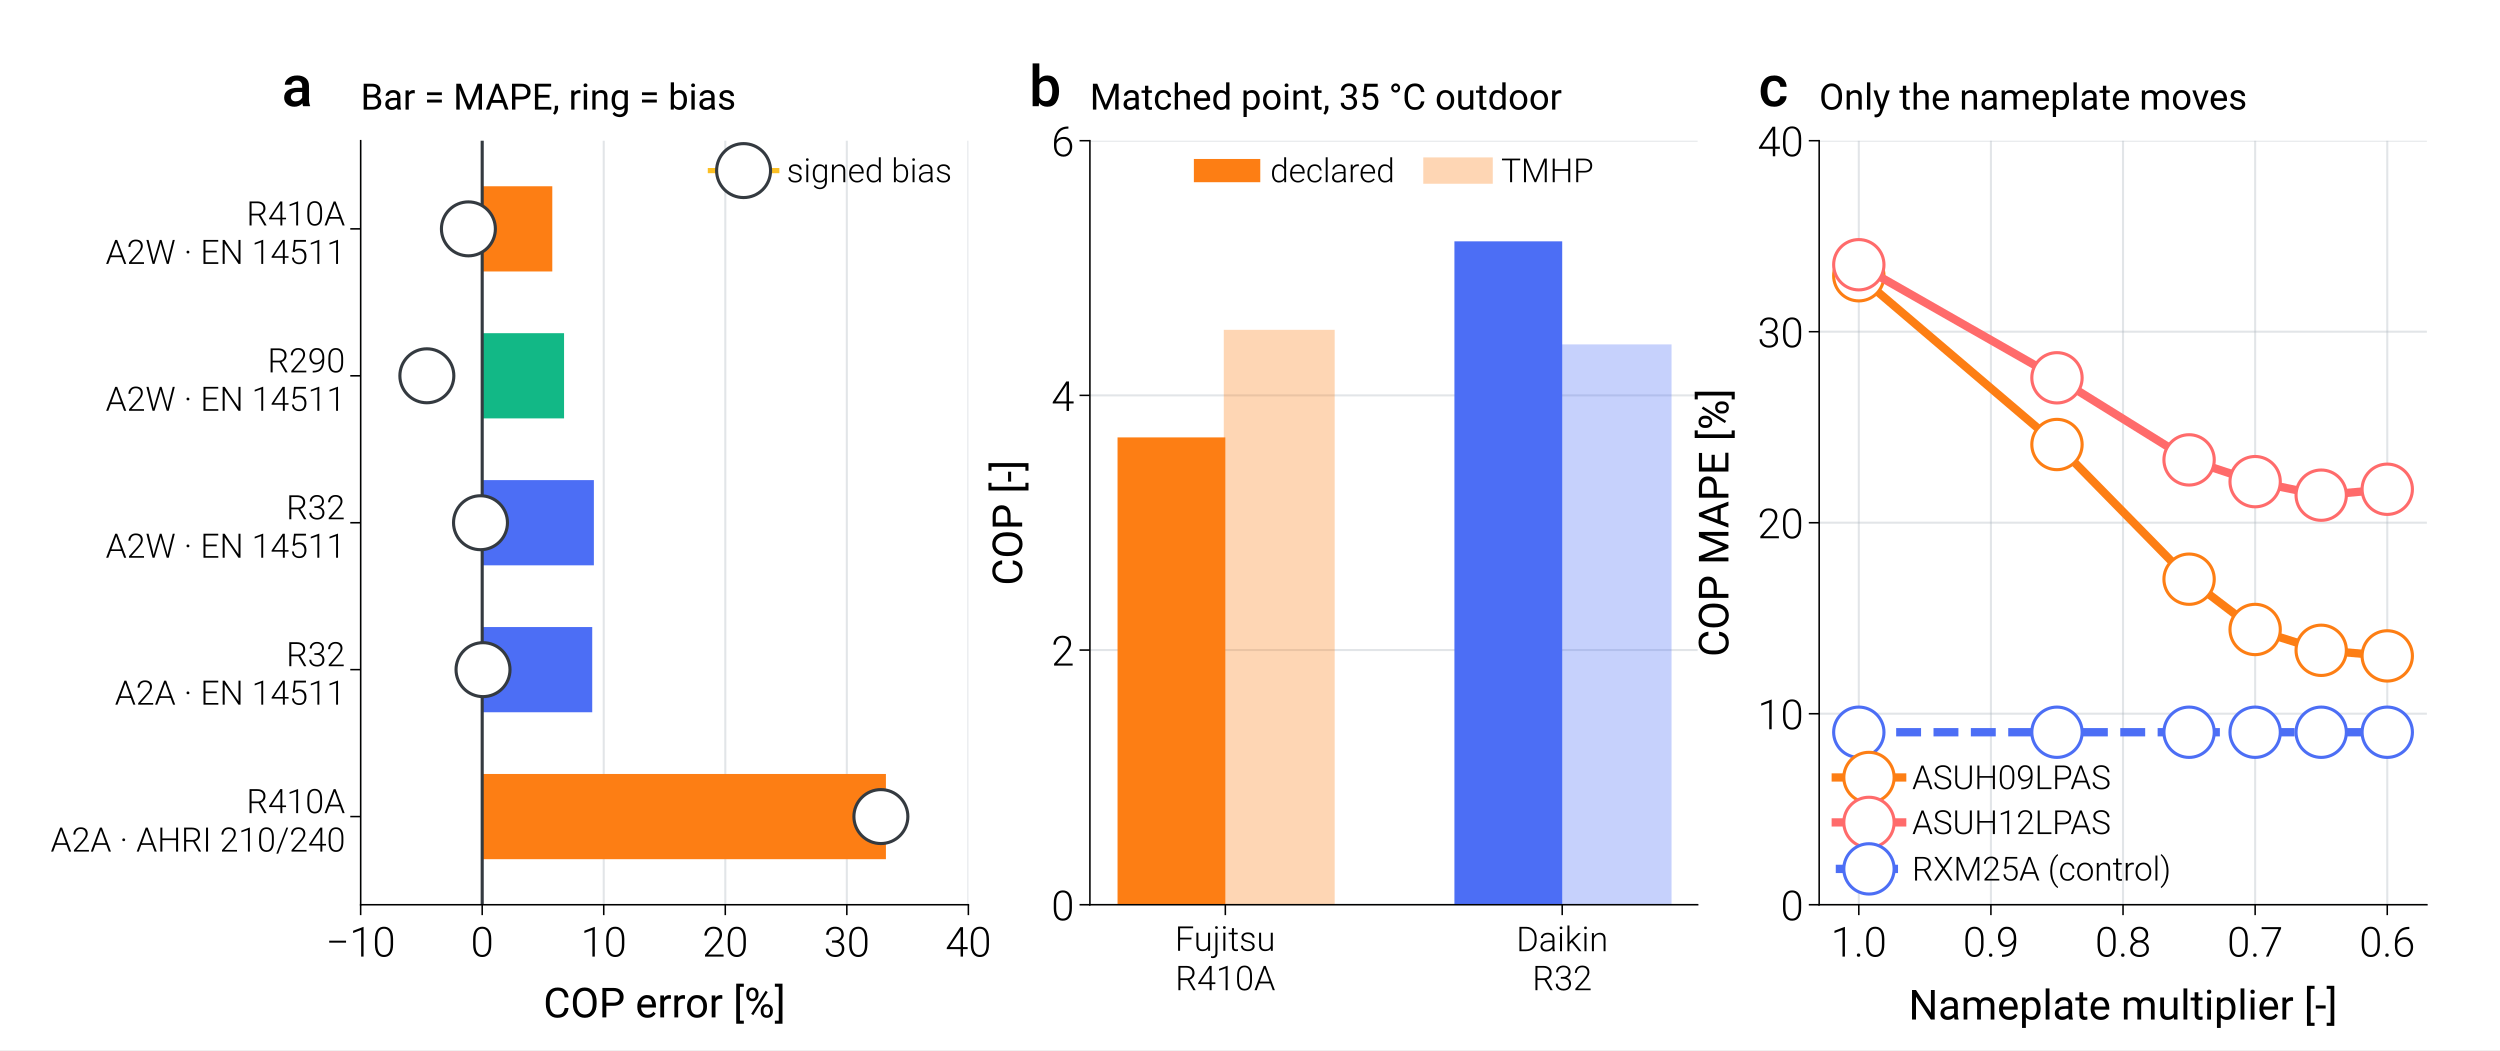
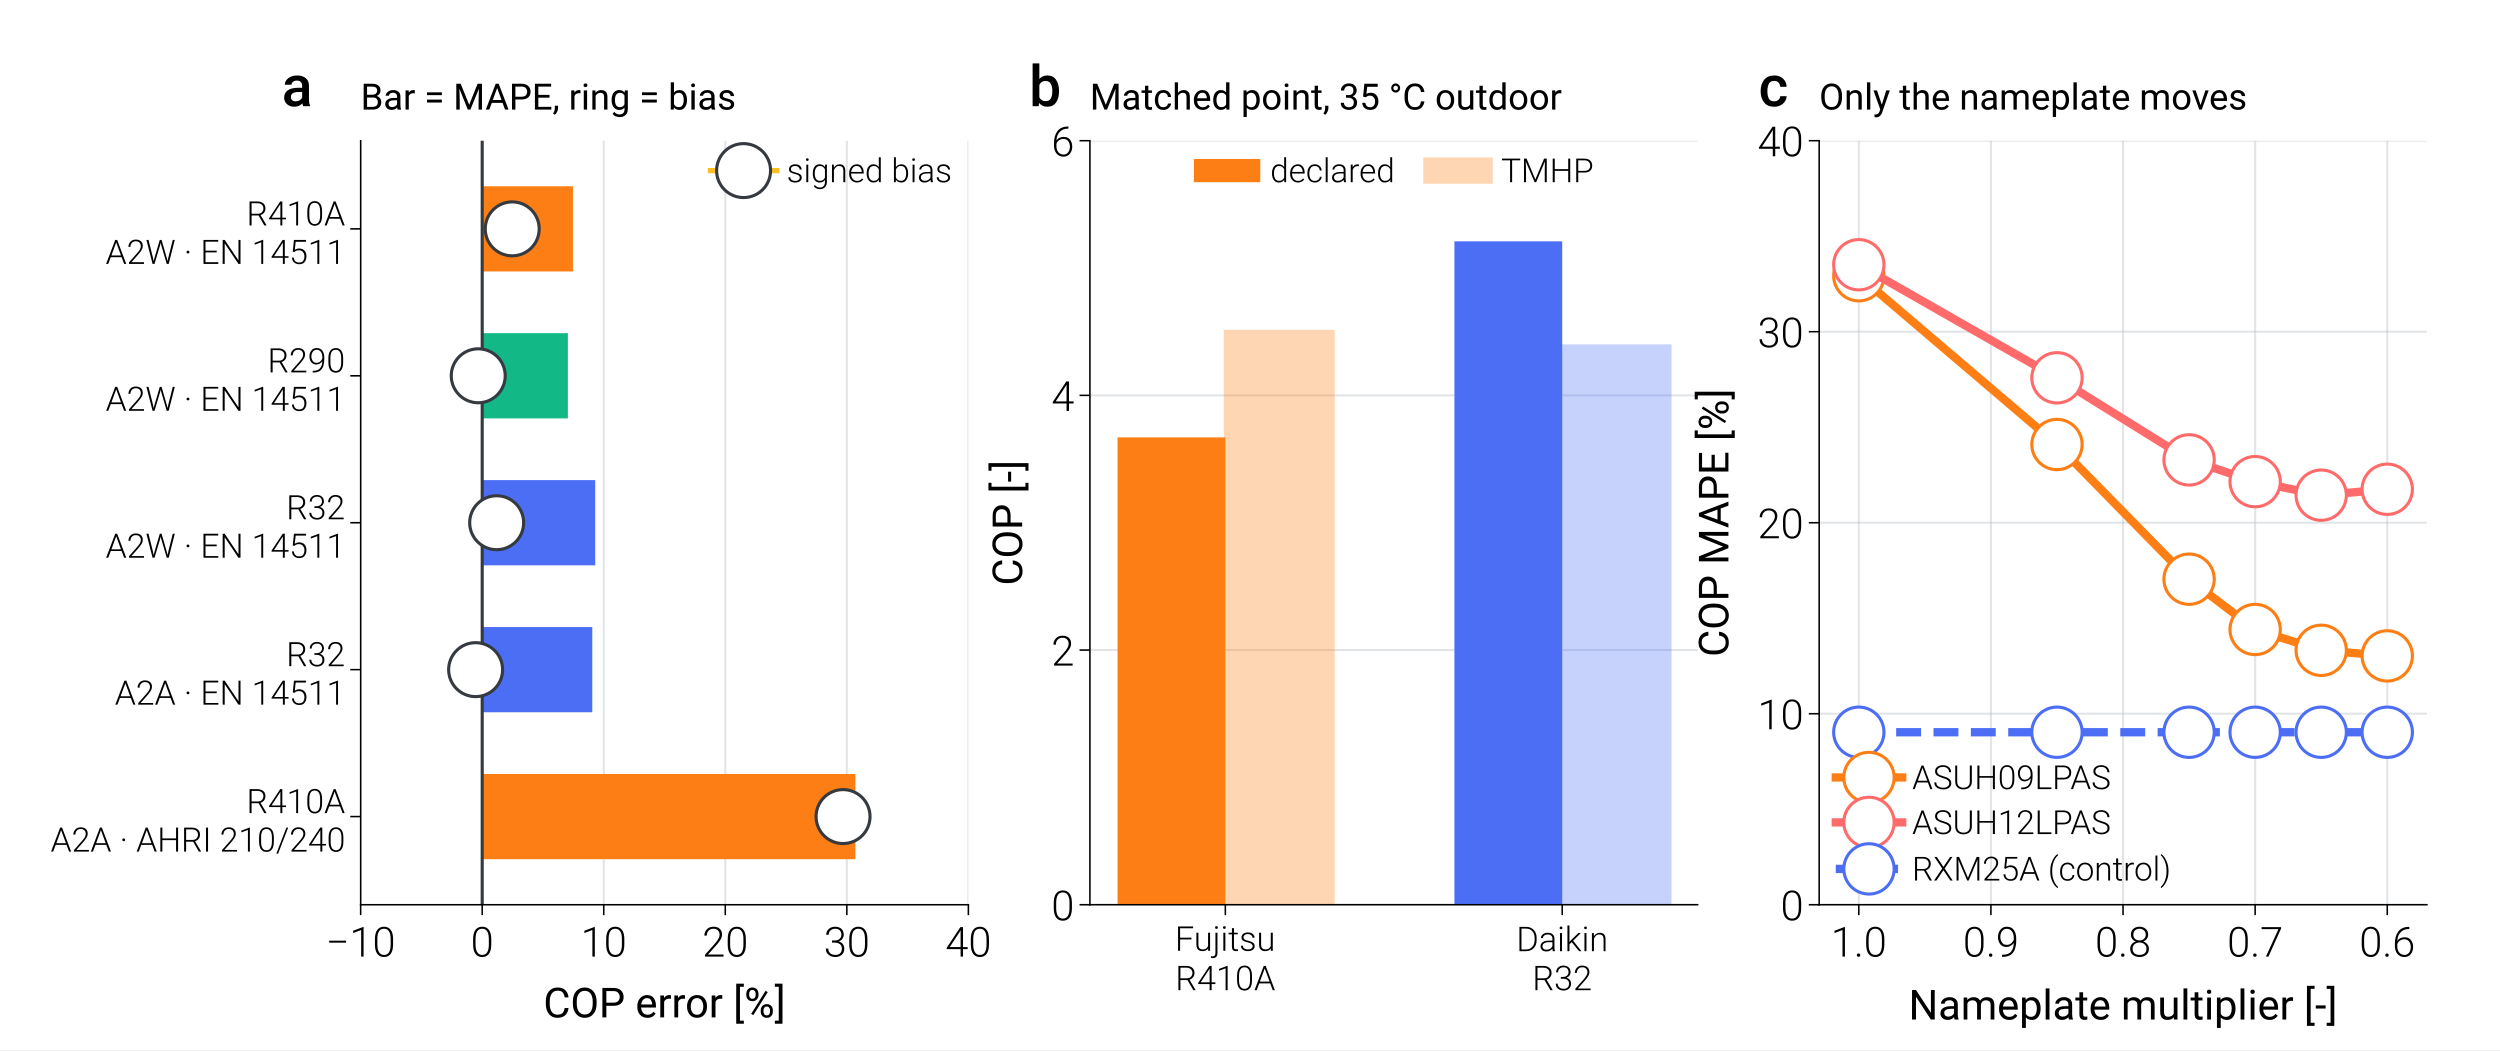
<svg xmlns="http://www.w3.org/2000/svg" xmlns:xlink="http://www.w3.org/1999/xlink" width="481.89pt" height="202.394pt" viewBox="0 0 481.89 202.394" version="1.1">
  <defs>
    <style type="text/css">*{stroke-linejoin: round; stroke-linecap: butt}</style>
  </defs>
  <g id="figure_1">
    <g id="patch_1">
      <path d="M 0 202.394  L 481.89 202.394  L 481.89 0  L 0 0  z " style="fill: #ffffff" />
    </g>
    <g id="axes_1">
      <g id="patch_2">
        <path d="M 69.518 174.393  L 186.659 174.393  L 186.659 27.122  L 69.518 27.122  z " style="fill: #ffffff" />
      </g>
      <g id="matplotlib.axis_1">
        <g id="xtick_1">
          <g id="line2d_1">
            <path d="M 69.518 174.393  L 69.518 27.122  " clip-path="url(#p4c4adcd462)" style="fill: none; stroke: #adb5bd; stroke-opacity: 0.35; stroke-width: 0.4; stroke-linecap: square" />
          </g>
          <g id="line2d_2">
            <defs>
              <path id="m1edd14b12d" d="M 0 0  L 0 2  " style="stroke: #000000; stroke-width: 0.3" />
            </defs>
            <g>
              <use xlink:href="#m1edd14b12d" x="69.518" y="174.393" style="stroke: #000000; stroke-width: 0.3" />
            </g>
          </g>
          <g id="text_1">
            <text style="font-weight: 300; font-size: 8px; font-family: 'Roboto', 'Lato', 'Inter', 'Open Sans', 'Arial', 'Helvetica', 'Paperlogy', 'Noto Sans CJK KR', 'Pretendard', 'Gothic A1', 'Freesentation', 'AppleGothic', 'Malgun Gothic', sans-serif; text-anchor: middle" x="69.518" y="184.393" transform="rotate(-0 69.5178 184.3933)">−10</text>
          </g>
        </g>
        <g id="xtick_2">
          <g id="line2d_3">
            <path d="M 92.946 174.393  L 92.946 27.122  " clip-path="url(#p4c4adcd462)" style="fill: none; stroke: #adb5bd; stroke-opacity: 0.35; stroke-width: 0.4; stroke-linecap: square" />
          </g>
          <g id="line2d_4">
            <g>
              <use xlink:href="#m1edd14b12d" x="92.946" y="174.393" style="stroke: #000000; stroke-width: 0.3" />
            </g>
          </g>
          <g id="text_2">
            <text style="font-weight: 300; font-size: 8px; font-family: 'Roboto', 'Lato', 'Inter', 'Open Sans', 'Arial', 'Helvetica', 'Paperlogy', 'Noto Sans CJK KR', 'Pretendard', 'Gothic A1', 'Freesentation', 'AppleGothic', 'Malgun Gothic', sans-serif; text-anchor: middle" x="92.946" y="184.393" transform="rotate(-0 92.94598 184.3933)">0</text>
          </g>
        </g>
        <g id="xtick_3">
          <g id="line2d_5">
            <path d="M 116.374 174.393  L 116.374 27.122  " clip-path="url(#p4c4adcd462)" style="fill: none; stroke: #adb5bd; stroke-opacity: 0.35; stroke-width: 0.4; stroke-linecap: square" />
          </g>
          <g id="line2d_6">
            <g>
              <use xlink:href="#m1edd14b12d" x="116.374" y="174.393" style="stroke: #000000; stroke-width: 0.3" />
            </g>
          </g>
          <g id="text_3">
            <text style="font-weight: 300; font-size: 8px; font-family: 'Roboto', 'Lato', 'Inter', 'Open Sans', 'Arial', 'Helvetica', 'Paperlogy', 'Noto Sans CJK KR', 'Pretendard', 'Gothic A1', 'Freesentation', 'AppleGothic', 'Malgun Gothic', sans-serif; text-anchor: middle" x="116.374" y="184.393" transform="rotate(-0 116.3742 184.3933)">10</text>
          </g>
        </g>
        <g id="xtick_4">
          <g id="line2d_7">
            <path d="M 139.802 174.393  L 139.802 27.122  " clip-path="url(#p4c4adcd462)" style="fill: none; stroke: #adb5bd; stroke-opacity: 0.35; stroke-width: 0.4; stroke-linecap: square" />
          </g>
          <g id="line2d_8">
            <g>
              <use xlink:href="#m1edd14b12d" x="139.802" y="174.393" style="stroke: #000000; stroke-width: 0.3" />
            </g>
          </g>
          <g id="text_4">
            <text style="font-weight: 300; font-size: 8px; font-family: 'Roboto', 'Lato', 'Inter', 'Open Sans', 'Arial', 'Helvetica', 'Paperlogy', 'Noto Sans CJK KR', 'Pretendard', 'Gothic A1', 'Freesentation', 'AppleGothic', 'Malgun Gothic', sans-serif; text-anchor: middle" x="139.802" y="184.393" transform="rotate(-0 139.8024 184.3933)">20</text>
          </g>
        </g>
        <g id="xtick_5">
          <g id="line2d_9">
            <path d="M 163.231 174.393  L 163.231 27.122  " clip-path="url(#p4c4adcd462)" style="fill: none; stroke: #adb5bd; stroke-opacity: 0.35; stroke-width: 0.4; stroke-linecap: square" />
          </g>
          <g id="line2d_10">
            <g>
              <use xlink:href="#m1edd14b12d" x="163.231" y="174.393" style="stroke: #000000; stroke-width: 0.3" />
            </g>
          </g>
          <g id="text_5">
            <text style="font-weight: 300; font-size: 8px; font-family: 'Roboto', 'Lato', 'Inter', 'Open Sans', 'Arial', 'Helvetica', 'Paperlogy', 'Noto Sans CJK KR', 'Pretendard', 'Gothic A1', 'Freesentation', 'AppleGothic', 'Malgun Gothic', sans-serif; text-anchor: middle" x="163.231" y="184.393" transform="rotate(-0 163.2305 184.3933)">30</text>
          </g>
        </g>
        <g id="xtick_6">
          <g id="line2d_11">
            <path d="M 186.659 174.393  L 186.659 27.122  " clip-path="url(#p4c4adcd462)" style="fill: none; stroke: #adb5bd; stroke-opacity: 0.35; stroke-width: 0.4; stroke-linecap: square" />
          </g>
          <g id="line2d_12">
            <g>
              <use xlink:href="#m1edd14b12d" x="186.659" y="174.393" style="stroke: #000000; stroke-width: 0.3" />
            </g>
          </g>
          <g id="text_6">
            <text style="font-weight: 300; font-size: 8px; font-family: 'Roboto', 'Lato', 'Inter', 'Open Sans', 'Arial', 'Helvetica', 'Paperlogy', 'Noto Sans CJK KR', 'Pretendard', 'Gothic A1', 'Freesentation', 'AppleGothic', 'Malgun Gothic', sans-serif; text-anchor: middle" x="186.659" y="184.393" transform="rotate(-0 186.6587 184.3933)">40</text>
          </g>
        </g>
        <g id="text_7">
          <text style="font-size: 8px; font-family: 'Roboto', 'Lato', 'Inter', 'Open Sans', 'Arial', 'Helvetica', 'Paperlogy', 'Noto Sans CJK KR', 'Pretendard', 'Gothic A1', 'Freesentation', 'AppleGothic', 'Malgun Gothic', sans-serif; text-anchor: middle" x="128.088" y="196.112" transform="rotate(-0 128.0883 196.1121)">COP error [%]</text>
        </g>
      </g>
      <g id="matplotlib.axis_2">
        <g id="ytick_1">
          <g id="line2d_13">
            <defs>
              <path id="mc62a584cbe" d="M 0 0  L -2 0  " style="stroke: #000000; stroke-width: 0.3" />
            </defs>
            <g>
              <use xlink:href="#mc62a584cbe" x="69.518" y="157.4" style="stroke: #000000; stroke-width: 0.3" />
            </g>
          </g>
          <g id="text_8">
            <text style="font-weight: 300; font-size: 6.5px; font-family: 'Roboto', 'Lato', 'Inter', 'Open Sans', 'Arial', 'Helvetica', 'Paperlogy', 'Noto Sans CJK KR', 'Pretendard', 'Gothic A1', 'Freesentation', 'AppleGothic', 'Malgun Gothic', sans-serif" transform="translate(47.52459 156.7403)">R410A</text>
            <text style="font-weight: 300; font-size: 6.5px; font-family: 'Roboto', 'Lato', 'Inter', 'Open Sans', 'Arial', 'Helvetica', 'Paperlogy', 'Noto Sans CJK KR', 'Pretendard', 'Gothic A1', 'Freesentation', 'AppleGothic', 'Malgun Gothic', sans-serif" transform="translate(9.749436 164.1544)">A2A · AHRI 210/240</text>
          </g>
        </g>
        <g id="ytick_2">
          <g id="line2d_14">
            <g>
              <use xlink:href="#mc62a584cbe" x="69.518" y="129.079" style="stroke: #000000; stroke-width: 0.3" />
            </g>
          </g>
          <g id="text_9">
            <text style="font-weight: 300; font-size: 6.5px; font-family: 'Roboto', 'Lato', 'Inter', 'Open Sans', 'Arial', 'Helvetica', 'Paperlogy', 'Noto Sans CJK KR', 'Pretendard', 'Gothic A1', 'Freesentation', 'AppleGothic', 'Malgun Gothic', sans-serif" transform="translate(55.18647 128.4189)">R32</text>
            <text style="font-weight: 300; font-size: 6.5px; font-family: 'Roboto', 'Lato', 'Inter', 'Open Sans', 'Arial', 'Helvetica', 'Paperlogy', 'Noto Sans CJK KR', 'Pretendard', 'Gothic A1', 'Freesentation', 'AppleGothic', 'Malgun Gothic', sans-serif" transform="translate(22.13397 135.833)">A2A · EN 14511</text>
          </g>
        </g>
        <g id="ytick_3">
          <g id="line2d_15">
            <g>
              <use xlink:href="#mc62a584cbe" x="69.518" y="100.758" style="stroke: #000000; stroke-width: 0.3" />
            </g>
          </g>
          <g id="text_10">
            <text style="font-weight: 300; font-size: 6.5px; font-family: 'Roboto', 'Lato', 'Inter', 'Open Sans', 'Arial', 'Helvetica', 'Paperlogy', 'Noto Sans CJK KR', 'Pretendard', 'Gothic A1', 'Freesentation', 'AppleGothic', 'Malgun Gothic', sans-serif" transform="translate(55.18647 100.0975)">R32</text>
            <text style="font-weight: 300; font-size: 6.5px; font-family: 'Roboto', 'Lato', 'Inter', 'Open Sans', 'Arial', 'Helvetica', 'Paperlogy', 'Noto Sans CJK KR', 'Pretendard', 'Gothic A1', 'Freesentation', 'AppleGothic', 'Malgun Gothic', sans-serif" transform="translate(20.36576 107.5116)">A2W · EN 14511</text>
          </g>
        </g>
        <g id="ytick_4">
          <g id="line2d_16">
            <g>
              <use xlink:href="#mc62a584cbe" x="69.518" y="72.436" style="stroke: #000000; stroke-width: 0.3" />
            </g>
          </g>
          <g id="text_11">
            <text style="font-weight: 300; font-size: 6.5px; font-family: 'Roboto', 'Lato', 'Inter', 'Open Sans', 'Arial', 'Helvetica', 'Paperlogy', 'Noto Sans CJK KR', 'Pretendard', 'Gothic A1', 'Freesentation', 'AppleGothic', 'Malgun Gothic', sans-serif" transform="translate(51.58405 71.7761)">R290</text>
            <text style="font-weight: 300; font-size: 6.5px; font-family: 'Roboto', 'Lato', 'Inter', 'Open Sans', 'Arial', 'Helvetica', 'Paperlogy', 'Noto Sans CJK KR', 'Pretendard', 'Gothic A1', 'Freesentation', 'AppleGothic', 'Malgun Gothic', sans-serif" transform="translate(20.36576 79.19016)">A2W · EN 14511</text>
          </g>
        </g>
        <g id="ytick_5">
          <g id="line2d_17">
            <g>
              <use xlink:href="#mc62a584cbe" x="69.518" y="44.115" style="stroke: #000000; stroke-width: 0.3" />
            </g>
          </g>
          <g id="text_12">
            <text style="font-weight: 300; font-size: 6.5px; font-family: 'Roboto', 'Lato', 'Inter', 'Open Sans', 'Arial', 'Helvetica', 'Paperlogy', 'Noto Sans CJK KR', 'Pretendard', 'Gothic A1', 'Freesentation', 'AppleGothic', 'Malgun Gothic', sans-serif" transform="translate(47.52459 43.45469)">R410A</text>
            <text style="font-weight: 300; font-size: 6.5px; font-family: 'Roboto', 'Lato', 'Inter', 'Open Sans', 'Arial', 'Helvetica', 'Paperlogy', 'Noto Sans CJK KR', 'Pretendard', 'Gothic A1', 'Freesentation', 'AppleGothic', 'Malgun Gothic', sans-serif" transform="translate(20.36576 50.86875)">A2W · EN 14511</text>
          </g>
        </g>
      </g>
      <g id="patch_3">
-         <path d="M 92.946 52.328  L 106.458 52.328  L 106.458 35.902  L 92.946 35.902  z " clip-path="url(#p4c4adcd462)" style="fill: #fd7e14" />
+         <path d="M 92.946 52.328  L 110.442 52.328  L 110.442 35.902  L 92.946 35.902  z " clip-path="url(#p4c4adcd462)" style="fill: #fd7e14" />
      </g>
      <g id="patch_4">
-         <path d="M 92.946 80.649  L 108.725 80.649  L 108.725 64.223  L 92.946 64.223  z " clip-path="url(#p4c4adcd462)" style="fill: #12b886" />
+         <path d="M 92.946 80.649  L 109.461 80.649  L 109.461 64.223  L 92.946 64.223  z " clip-path="url(#p4c4adcd462)" style="fill: #12b886" />
      </g>
      <g id="patch_5">
-         <path d="M 92.946 108.971  L 114.472 108.971  L 114.472 92.544  L 92.946 92.544  z " clip-path="url(#p4c4adcd462)" style="fill: #4c6ef5" />
+         <path d="M 92.946 108.971  L 114.733 108.971  L 114.733 92.544  L 92.946 92.544  z " clip-path="url(#p4c4adcd462)" style="fill: #4c6ef5" />
      </g>
      <g id="patch_6">
-         <path d="M 92.946 137.292  L 114.156 137.292  L 114.156 120.866  L 92.946 120.866  z " clip-path="url(#p4c4adcd462)" style="fill: #4c6ef5" />
+         <path d="M 92.946 137.292  L 114.17 137.292  L 114.17 120.866  L 92.946 120.866  z " clip-path="url(#p4c4adcd462)" style="fill: #4c6ef5" />
      </g>
      <g id="patch_7">
-         <path d="M 92.946 165.614  L 170.767 165.614  L 170.767 149.187  L 92.946 149.187  z " clip-path="url(#p4c4adcd462)" style="fill: #fd7e14" />
+         <path d="M 92.946 165.614  L 164.883 165.614  L 164.883 149.187  L 92.946 149.187  z " clip-path="url(#p4c4adcd462)" style="fill: #fd7e14" />
      </g>
      <g id="line2d_18">
        <path d="M 92.946 174.393  L 92.946 27.122  " clip-path="url(#p4c4adcd462)" style="fill: none; stroke: #343a40; stroke-width: 0.6; stroke-linecap: square" />
      </g>
      <g id="patch_8">
        <path d="M 69.518 174.393  L 69.518 27.122  " style="fill: none; stroke: #000000; stroke-width: 0.3; stroke-linejoin: miter; stroke-linecap: square" />
      </g>
      <g id="patch_9">
        <path d="M 69.518 174.393  L 186.659 174.393  " style="fill: none; stroke: #000000; stroke-width: 0.3; stroke-linejoin: miter; stroke-linecap: square" />
      </g>
      <g id="text_13">
        <text style="font-weight: 500; font-size: 11px; font-family: 'Roboto', 'Lato', 'Inter', 'Open Sans', 'Arial', 'Helvetica', 'Paperlogy', 'Noto Sans CJK KR', 'Pretendard', 'Gothic A1', 'Freesentation', 'AppleGothic', 'Malgun Gothic', sans-serif; text-anchor: start" x="54.289" y="20.469" transform="rotate(-0 54.28947 20.46948)">a</text>
      </g>
      <g id="text_14">
        <text style="font-size: 7px; font-family: 'Roboto', 'Lato', 'Inter', 'Open Sans', 'Arial', 'Helvetica', 'Paperlogy', 'Noto Sans CJK KR', 'Pretendard', 'Gothic A1', 'Freesentation', 'AppleGothic', 'Malgun Gothic', sans-serif; text-anchor: start" x="69.518" y="21.122" transform="rotate(-0 69.5178 21.122)">Bar = MAPE, ring = bias</text>
      </g>
      <g id="line2d_19">
-         <path d="M 90.288 44.115  " clip-path="url(#p4c4adcd462)" style="fill: none; stroke: #fbbf24; stroke-linecap: square" />
+         <path d="M 98.733 44.115  " clip-path="url(#p4c4adcd462)" style="fill: none; stroke: #fbbf24; stroke-linecap: square" />
        <defs>
          <path id="m2e7c116a3d" d="M 0 5.2  C 1.379 5.2 2.702 4.652 3.677 3.677  C 4.652 2.702 5.2 1.379 5.2 0  C 5.2 -1.379 4.652 -2.702 3.677 -3.677  C 2.702 -4.652 1.379 -5.2 0 -5.2  C -1.379 -5.2 -2.702 -4.652 -3.677 -3.677  C -4.652 -2.702 -5.2 -1.379 -5.2 0  C -5.2 1.379 -4.652 2.702 -3.677 3.677  C -2.702 4.652 -1.379 5.2 0 5.2  z " style="stroke: #343a40; stroke-width: 0.6" />
        </defs>
        <g clip-path="url(#p4c4adcd462)">
-           <use xlink:href="#m2e7c116a3d" x="90.288" y="44.115" style="fill: #ffffff; stroke: #343a40; stroke-width: 0.6" />
+           <use xlink:href="#m2e7c116a3d" x="98.733" y="44.115" style="fill: #ffffff; stroke: #343a40; stroke-width: 0.6" />
        </g>
      </g>
      <g id="line2d_20">
-         <path d="M 82.279 72.436  " clip-path="url(#p4c4adcd462)" style="fill: none; stroke: #4ade80; stroke-linecap: square" />
+         <path d="M 92.183 72.436  " clip-path="url(#p4c4adcd462)" style="fill: none; stroke: #4ade80; stroke-linecap: square" />
        <g clip-path="url(#p4c4adcd462)">
-           <use xlink:href="#m2e7c116a3d" x="82.279" y="72.436" style="fill: #ffffff; stroke: #343a40; stroke-width: 0.6" />
+           <use xlink:href="#m2e7c116a3d" x="92.183" y="72.436" style="fill: #ffffff; stroke: #343a40; stroke-width: 0.6" />
        </g>
      </g>
      <g id="line2d_21">
-         <path d="M 92.619 100.758  " clip-path="url(#p4c4adcd462)" style="fill: none; stroke: #38bdf8; stroke-linecap: square" />
+         <path d="M 95.736 100.758  " clip-path="url(#p4c4adcd462)" style="fill: none; stroke: #38bdf8; stroke-linecap: square" />
        <g clip-path="url(#p4c4adcd462)">
-           <use xlink:href="#m2e7c116a3d" x="92.619" y="100.758" style="fill: #ffffff; stroke: #343a40; stroke-width: 0.6" />
+           <use xlink:href="#m2e7c116a3d" x="95.736" y="100.758" style="fill: #ffffff; stroke: #343a40; stroke-width: 0.6" />
        </g>
      </g>
      <g id="line2d_22">
-         <path d="M 93.105 129.079  " clip-path="url(#p4c4adcd462)" style="fill: none; stroke: #ef4444; stroke-linecap: square" />
+         <path d="M 91.679 129.079  " clip-path="url(#p4c4adcd462)" style="fill: none; stroke: #ef4444; stroke-linecap: square" />
        <g clip-path="url(#p4c4adcd462)">
-           <use xlink:href="#m2e7c116a3d" x="93.105" y="129.079" style="fill: #ffffff; stroke: #343a40; stroke-width: 0.6" />
+           <use xlink:href="#m2e7c116a3d" x="91.679" y="129.079" style="fill: #ffffff; stroke: #343a40; stroke-width: 0.6" />
        </g>
      </g>
      <g id="line2d_23">
-         <path d="M 169.795 157.4  " clip-path="url(#p4c4adcd462)" style="fill: none; stroke: #3b82f6; stroke-linecap: square" />
+         <path d="M 162.503 157.4  " clip-path="url(#p4c4adcd462)" style="fill: none; stroke: #3b82f6; stroke-linecap: square" />
        <g clip-path="url(#p4c4adcd462)">
-           <use xlink:href="#m2e7c116a3d" x="169.795" y="157.4" style="fill: #ffffff; stroke: #343a40; stroke-width: 0.6" />
+           <use xlink:href="#m2e7c116a3d" x="162.503" y="157.4" style="fill: #ffffff; stroke: #343a40; stroke-width: 0.6" />
        </g>
      </g>
      <g id="legend_1">
        <g id="line2d_24">
          <path d="M 136.93 32.882  L 143.33 32.882  L 149.73 32.882  " style="fill: none; stroke: #fbbf24; stroke-linecap: square" />
          <g>
            <use xlink:href="#m2e7c116a3d" x="143.33" y="32.882" style="fill: #ffffff; stroke: #343a40; stroke-width: 0.6" />
          </g>
        </g>
        <g id="text_15">
          <text style="font-weight: 300; font-size: 6.4px; font-family: 'Roboto', 'Lato', 'Inter', 'Open Sans', 'Arial', 'Helvetica', 'Paperlogy', 'Noto Sans CJK KR', 'Pretendard', 'Gothic A1', 'Freesentation', 'AppleGothic', 'Malgun Gothic', sans-serif; text-anchor: start" x="151.65" y="35.122" transform="rotate(-0 151.6497 35.122)">signed bias</text>
        </g>
      </g>
    </g>
    <g id="axes_2">
      <g id="patch_10">
        <path d="M 210.087 174.393  L 327.228 174.393  L 327.228 27.122  L 210.087 27.122  z " style="fill: #ffffff" />
      </g>
      <g id="matplotlib.axis_3">
        <g id="xtick_7">
          <g id="line2d_25">
            <g>
              <use xlink:href="#m1edd14b12d" x="236.19" y="174.393" style="stroke: #000000; stroke-width: 0.3" />
            </g>
          </g>
          <g id="text_16">
            <text style="font-weight: 300; font-size: 6.6px; font-family: 'Roboto', 'Lato', 'Inter', 'Open Sans', 'Arial', 'Helvetica', 'Paperlogy', 'Noto Sans CJK KR', 'Pretendard', 'Gothic A1', 'Freesentation', 'AppleGothic', 'Malgun Gothic', sans-serif" transform="translate(226.4853 183.2753)">Fujitsu</text>
            <text style="font-weight: 300; font-size: 6.6px; font-family: 'Roboto', 'Lato', 'Inter', 'Open Sans', 'Arial', 'Helvetica', 'Paperlogy', 'Noto Sans CJK KR', 'Pretendard', 'Gothic A1', 'Freesentation', 'AppleGothic', 'Malgun Gothic', sans-serif" transform="translate(226.5477 190.8715)">R410A</text>
          </g>
        </g>
        <g id="xtick_8">
          <g id="line2d_26">
            <g>
              <use xlink:href="#m1edd14b12d" x="301.124" y="174.393" style="stroke: #000000; stroke-width: 0.3" />
            </g>
          </g>
          <g id="text_17">
            <text style="font-weight: 300; font-size: 6.6px; font-family: 'Roboto', 'Lato', 'Inter', 'Open Sans', 'Arial', 'Helvetica', 'Paperlogy', 'Noto Sans CJK KR', 'Pretendard', 'Gothic A1', 'Freesentation', 'AppleGothic', 'Malgun Gothic', sans-serif" transform="translate(292.2881 183.3433)">Daikin</text>
            <text style="font-weight: 300; font-size: 6.6px; font-family: 'Roboto', 'Lato', 'Inter', 'Open Sans', 'Arial', 'Helvetica', 'Paperlogy', 'Noto Sans CJK KR', 'Pretendard', 'Gothic A1', 'Freesentation', 'AppleGothic', 'Malgun Gothic', sans-serif" transform="translate(295.3716 190.8715)">R32</text>
          </g>
        </g>
      </g>
      <g id="matplotlib.axis_4">
        <g id="ytick_6">
          <g id="line2d_27">
            <path d="M 210.087 174.393  L 327.228 174.393  " clip-path="url(#p006525f9a1)" style="fill: none; stroke: #adb5bd; stroke-opacity: 0.35; stroke-width: 0.4; stroke-linecap: square" />
          </g>
          <g id="line2d_28">
            <g>
              <use xlink:href="#mc62a584cbe" x="210.087" y="174.393" style="stroke: #000000; stroke-width: 0.3" />
            </g>
          </g>
          <g id="text_18">
            <text style="font-weight: 300; font-size: 8px; font-family: 'Roboto', 'Lato', 'Inter', 'Open Sans', 'Arial', 'Helvetica', 'Paperlogy', 'Noto Sans CJK KR', 'Pretendard', 'Gothic A1', 'Freesentation', 'AppleGothic', 'Malgun Gothic', sans-serif; text-anchor: end" x="207.087" y="177.393" transform="rotate(-0 207.0869 177.3933)">0</text>
          </g>
        </g>
        <g id="ytick_7">
          <g id="line2d_29">
            <path d="M 210.087 125.303  L 327.228 125.303  " clip-path="url(#p006525f9a1)" style="fill: none; stroke: #adb5bd; stroke-opacity: 0.35; stroke-width: 0.4; stroke-linecap: square" />
          </g>
          <g id="line2d_30">
            <g>
              <use xlink:href="#mc62a584cbe" x="210.087" y="125.303" style="stroke: #000000; stroke-width: 0.3" />
            </g>
          </g>
          <g id="text_19">
            <text style="font-weight: 300; font-size: 8px; font-family: 'Roboto', 'Lato', 'Inter', 'Open Sans', 'Arial', 'Helvetica', 'Paperlogy', 'Noto Sans CJK KR', 'Pretendard', 'Gothic A1', 'Freesentation', 'AppleGothic', 'Malgun Gothic', sans-serif; text-anchor: end" x="207.087" y="128.303" transform="rotate(-0 207.0869 128.3029)">2</text>
          </g>
        </g>
        <g id="ytick_8">
          <g id="line2d_31">
            <path d="M 210.087 76.212  L 327.228 76.212  " clip-path="url(#p006525f9a1)" style="fill: none; stroke: #adb5bd; stroke-opacity: 0.35; stroke-width: 0.4; stroke-linecap: square" />
          </g>
          <g id="line2d_32">
            <g>
              <use xlink:href="#mc62a584cbe" x="210.087" y="76.212" style="stroke: #000000; stroke-width: 0.3" />
            </g>
          </g>
          <g id="text_20">
            <text style="font-weight: 300; font-size: 8px; font-family: 'Roboto', 'Lato', 'Inter', 'Open Sans', 'Arial', 'Helvetica', 'Paperlogy', 'Noto Sans CJK KR', 'Pretendard', 'Gothic A1', 'Freesentation', 'AppleGothic', 'Malgun Gothic', sans-serif; text-anchor: end" x="207.087" y="79.212" transform="rotate(-0 207.0869 79.21244)">4</text>
          </g>
        </g>
        <g id="ytick_9">
          <g id="line2d_33">
            <path d="M 210.087 27.122  L 327.228 27.122  " clip-path="url(#p006525f9a1)" style="fill: none; stroke: #adb5bd; stroke-opacity: 0.35; stroke-width: 0.4; stroke-linecap: square" />
          </g>
          <g id="line2d_34">
            <g>
              <use xlink:href="#mc62a584cbe" x="210.087" y="27.122" style="stroke: #000000; stroke-width: 0.3" />
            </g>
          </g>
          <g id="text_21">
            <text style="font-weight: 300; font-size: 8px; font-family: 'Roboto', 'Lato', 'Inter', 'Open Sans', 'Arial', 'Helvetica', 'Paperlogy', 'Noto Sans CJK KR', 'Pretendard', 'Gothic A1', 'Freesentation', 'AppleGothic', 'Malgun Gothic', sans-serif; text-anchor: end" x="207.087" y="30.122" transform="rotate(-0 207.0869 30.122)">6</text>
          </g>
        </g>
        <g id="text_22">
          <text style="font-size: 8px; font-family: 'Roboto', 'Lato', 'Inter', 'Open Sans', 'Arial', 'Helvetica', 'Paperlogy', 'Noto Sans CJK KR', 'Pretendard', 'Gothic A1', 'Freesentation', 'AppleGothic', 'Malgun Gothic', sans-serif; text-anchor: middle" x="197.028" y="100.758" transform="rotate(-90 197.0282 100.7577)">COP [-]</text>
        </g>
      </g>
      <g id="patch_11">
        <path d="M 215.412 174.393  L 236.19 174.393  L 236.19 84.312  L 215.412 84.312  z " clip-path="url(#p006525f9a1)" style="fill: #fd7e14" />
      </g>
      <g id="patch_12">
        <path d="M 236.19 174.393  L 256.969 174.393  L 256.969 63.876  L 236.19 63.876  z " clip-path="url(#p006525f9a1)" style="fill: #fd7e14; opacity: 0.32; stroke: #fd7e14; stroke-width: 0.6; stroke-linejoin: miter" />
      </g>
      <g id="patch_13">
        <path d="M 280.346 174.393  L 301.124 174.393  L 301.124 46.513  L 280.346 46.513  z " clip-path="url(#p006525f9a1)" style="fill: #4c6ef5" />
      </g>
      <g id="patch_14">
        <path d="M 301.124 174.393  L 321.903 174.393  L 321.903 66.684  L 301.124 66.684  z " clip-path="url(#p006525f9a1)" style="fill: #4c6ef5; opacity: 0.32; stroke: #4c6ef5; stroke-width: 0.6; stroke-linejoin: miter" />
      </g>
      <g id="patch_15">
        <path d="M 210.087 174.393  L 210.087 27.122  " style="fill: none; stroke: #000000; stroke-width: 0.3; stroke-linejoin: miter; stroke-linecap: square" />
      </g>
      <g id="patch_16">
        <path d="M 210.087 174.393  L 327.228 174.393  " style="fill: none; stroke: #000000; stroke-width: 0.3; stroke-linejoin: miter; stroke-linecap: square" />
      </g>
      <g id="text_23">
        <text style="font-weight: 500; font-size: 11px; font-family: 'Roboto', 'Lato', 'Inter', 'Open Sans', 'Arial', 'Helvetica', 'Paperlogy', 'Noto Sans CJK KR', 'Pretendard', 'Gothic A1', 'Freesentation', 'AppleGothic', 'Malgun Gothic', sans-serif; text-anchor: start" x="198.373" y="20.469" transform="rotate(-0 198.3728 20.46948)">b</text>
      </g>
      <g id="text_24">
        <text style="font-size: 7px; font-family: 'Roboto', 'Lato', 'Inter', 'Open Sans', 'Arial', 'Helvetica', 'Paperlogy', 'Noto Sans CJK KR', 'Pretendard', 'Gothic A1', 'Freesentation', 'AppleGothic', 'Malgun Gothic', sans-serif; text-anchor: start" x="210.087" y="21.122" transform="rotate(-0 210.0869 21.122)">Matched point, 35 °C outdoor</text>
      </g>
      <g id="legend_2">
        <g id="patch_17">
          <path d="M 230.125 35.122  L 242.925 35.122  L 242.925 30.642  L 230.125 30.642  z " style="fill: #fd7e14" />
        </g>
        <g id="text_25">
          <text style="font-weight: 300; font-size: 6.4px; font-family: 'Roboto', 'Lato', 'Inter', 'Open Sans', 'Arial', 'Helvetica', 'Paperlogy', 'Noto Sans CJK KR', 'Pretendard', 'Gothic A1', 'Freesentation', 'AppleGothic', 'Malgun Gothic', sans-serif; text-anchor: start" x="244.845" y="35.122" transform="rotate(-0 244.8449 35.122)">declared</text>
        </g>
        <g id="patch_18">
          <path d="M 274.641 35.122  L 287.441 35.122  L 287.441 30.642  L 274.641 30.642  z " style="fill: #fd7e14; opacity: 0.32; stroke: #fd7e14; stroke-width: 0.6; stroke-linejoin: miter" />
        </g>
        <g id="text_26">
          <text style="font-weight: 300; font-size: 6.4px; font-family: 'Roboto', 'Lato', 'Inter', 'Open Sans', 'Arial', 'Helvetica', 'Paperlogy', 'Noto Sans CJK KR', 'Pretendard', 'Gothic A1', 'Freesentation', 'AppleGothic', 'Malgun Gothic', sans-serif; text-anchor: start" x="289.361" y="35.122" transform="rotate(-0 289.3609 35.122)">TMHP</text>
        </g>
      </g>
    </g>
    <g id="axes_3">
      <g id="patch_19">
        <path d="M 350.656 174.393  L 467.797 174.393  L 467.797 27.122  L 350.656 27.122  z " style="fill: #ffffff" />
      </g>
      <g id="matplotlib.axis_5">
        <g id="xtick_9">
          <g id="line2d_35">
            <path d="M 460.157 174.393  L 460.157 27.122  " clip-path="url(#p4255241956)" style="fill: none; stroke: #adb5bd; stroke-opacity: 0.35; stroke-width: 0.4; stroke-linecap: square" />
          </g>
          <g id="line2d_36">
            <g>
              <use xlink:href="#m1edd14b12d" x="460.157" y="174.393" style="stroke: #000000; stroke-width: 0.3" />
            </g>
          </g>
          <g id="text_27">
            <text style="font-weight: 300; font-size: 8px; font-family: 'Roboto', 'Lato', 'Inter', 'Open Sans', 'Arial', 'Helvetica', 'Paperlogy', 'Noto Sans CJK KR', 'Pretendard', 'Gothic A1', 'Freesentation', 'AppleGothic', 'Malgun Gothic', sans-serif; text-anchor: middle" x="460.157" y="184.393" transform="rotate(-0 460.1573 184.3933)">0.6</text>
          </g>
        </g>
        <g id="xtick_10">
          <g id="line2d_37">
            <path d="M 434.692 174.393  L 434.692 27.122  " clip-path="url(#p4255241956)" style="fill: none; stroke: #adb5bd; stroke-opacity: 0.35; stroke-width: 0.4; stroke-linecap: square" />
          </g>
          <g id="line2d_38">
            <g>
              <use xlink:href="#m1edd14b12d" x="434.692" y="174.393" style="stroke: #000000; stroke-width: 0.3" />
            </g>
          </g>
          <g id="text_28">
            <text style="font-weight: 300; font-size: 8px; font-family: 'Roboto', 'Lato', 'Inter', 'Open Sans', 'Arial', 'Helvetica', 'Paperlogy', 'Noto Sans CJK KR', 'Pretendard', 'Gothic A1', 'Freesentation', 'AppleGothic', 'Malgun Gothic', sans-serif; text-anchor: middle" x="434.692" y="184.393" transform="rotate(-0 434.6919 184.3933)">0.7</text>
          </g>
        </g>
        <g id="xtick_11">
          <g id="line2d_39">
            <path d="M 409.227 174.393  L 409.227 27.122  " clip-path="url(#p4255241956)" style="fill: none; stroke: #adb5bd; stroke-opacity: 0.35; stroke-width: 0.4; stroke-linecap: square" />
          </g>
          <g id="line2d_40">
            <g>
              <use xlink:href="#m1edd14b12d" x="409.227" y="174.393" style="stroke: #000000; stroke-width: 0.3" />
            </g>
          </g>
          <g id="text_29">
            <text style="font-weight: 300; font-size: 8px; font-family: 'Roboto', 'Lato', 'Inter', 'Open Sans', 'Arial', 'Helvetica', 'Paperlogy', 'Noto Sans CJK KR', 'Pretendard', 'Gothic A1', 'Freesentation', 'AppleGothic', 'Malgun Gothic', sans-serif; text-anchor: middle" x="409.227" y="184.393" transform="rotate(-0 409.2265 184.3933)">0.8</text>
          </g>
        </g>
        <g id="xtick_12">
          <g id="line2d_41">
            <path d="M 383.761 174.393  L 383.761 27.122  " clip-path="url(#p4255241956)" style="fill: none; stroke: #adb5bd; stroke-opacity: 0.35; stroke-width: 0.4; stroke-linecap: square" />
          </g>
          <g id="line2d_42">
            <g>
              <use xlink:href="#m1edd14b12d" x="383.761" y="174.393" style="stroke: #000000; stroke-width: 0.3" />
            </g>
          </g>
          <g id="text_30">
            <text style="font-weight: 300; font-size: 8px; font-family: 'Roboto', 'Lato', 'Inter', 'Open Sans', 'Arial', 'Helvetica', 'Paperlogy', 'Noto Sans CJK KR', 'Pretendard', 'Gothic A1', 'Freesentation', 'AppleGothic', 'Malgun Gothic', sans-serif; text-anchor: middle" x="383.761" y="184.393" transform="rotate(-0 383.7611 184.3933)">0.9</text>
          </g>
        </g>
        <g id="xtick_13">
          <g id="line2d_43">
            <path d="M 358.296 174.393  L 358.296 27.122  " clip-path="url(#p4255241956)" style="fill: none; stroke: #adb5bd; stroke-opacity: 0.35; stroke-width: 0.4; stroke-linecap: square" />
          </g>
          <g id="line2d_44">
            <g>
              <use xlink:href="#m1edd14b12d" x="358.296" y="174.393" style="stroke: #000000; stroke-width: 0.3" />
            </g>
          </g>
          <g id="text_31">
            <text style="font-weight: 300; font-size: 8px; font-family: 'Roboto', 'Lato', 'Inter', 'Open Sans', 'Arial', 'Helvetica', 'Paperlogy', 'Noto Sans CJK KR', 'Pretendard', 'Gothic A1', 'Freesentation', 'AppleGothic', 'Malgun Gothic', sans-serif; text-anchor: middle" x="358.296" y="184.393" transform="rotate(-0 358.2957 184.3933)">1.0</text>
          </g>
        </g>
        <g id="text_32">
          <text style="font-size: 8px; font-family: 'Roboto', 'Lato', 'Inter', 'Open Sans', 'Arial', 'Helvetica', 'Paperlogy', 'Noto Sans CJK KR', 'Pretendard', 'Gothic A1', 'Freesentation', 'AppleGothic', 'Malgun Gothic', sans-serif; text-anchor: middle" x="409.227" y="196.518" transform="rotate(-0 409.2265 196.5183)">Nameplate multiplier [-]</text>
        </g>
      </g>
      <g id="matplotlib.axis_6">
        <g id="ytick_10">
          <g id="line2d_45">
            <path d="M 350.656 174.393  L 467.797 174.393  " clip-path="url(#p4255241956)" style="fill: none; stroke: #adb5bd; stroke-opacity: 0.35; stroke-width: 0.4; stroke-linecap: square" />
          </g>
          <g id="line2d_46">
            <g>
              <use xlink:href="#mc62a584cbe" x="350.656" y="174.393" style="stroke: #000000; stroke-width: 0.3" />
            </g>
          </g>
          <g id="text_33">
            <text style="font-weight: 300; font-size: 8px; font-family: 'Roboto', 'Lato', 'Inter', 'Open Sans', 'Arial', 'Helvetica', 'Paperlogy', 'Noto Sans CJK KR', 'Pretendard', 'Gothic A1', 'Freesentation', 'AppleGothic', 'Malgun Gothic', sans-serif; text-anchor: end" x="347.656" y="177.393" transform="rotate(-0 347.656 177.3933)">0</text>
          </g>
        </g>
        <g id="ytick_11">
          <g id="line2d_47">
            <path d="M 350.656 137.575  L 467.797 137.575  " clip-path="url(#p4255241956)" style="fill: none; stroke: #adb5bd; stroke-opacity: 0.35; stroke-width: 0.4; stroke-linecap: square" />
          </g>
          <g id="line2d_48">
            <g>
              <use xlink:href="#mc62a584cbe" x="350.656" y="137.575" style="stroke: #000000; stroke-width: 0.3" />
            </g>
          </g>
          <g id="text_34">
            <text style="font-weight: 300; font-size: 8px; font-family: 'Roboto', 'Lato', 'Inter', 'Open Sans', 'Arial', 'Helvetica', 'Paperlogy', 'Noto Sans CJK KR', 'Pretendard', 'Gothic A1', 'Freesentation', 'AppleGothic', 'Malgun Gothic', sans-serif; text-anchor: end" x="347.656" y="140.575" transform="rotate(-0 347.656 140.5755)">10</text>
          </g>
        </g>
        <g id="ytick_12">
          <g id="line2d_49">
            <path d="M 350.656 100.758  L 467.797 100.758  " clip-path="url(#p4255241956)" style="fill: none; stroke: #adb5bd; stroke-opacity: 0.35; stroke-width: 0.4; stroke-linecap: square" />
          </g>
          <g id="line2d_50">
            <g>
              <use xlink:href="#mc62a584cbe" x="350.656" y="100.758" style="stroke: #000000; stroke-width: 0.3" />
            </g>
          </g>
          <g id="text_35">
            <text style="font-weight: 300; font-size: 8px; font-family: 'Roboto', 'Lato', 'Inter', 'Open Sans', 'Arial', 'Helvetica', 'Paperlogy', 'Noto Sans CJK KR', 'Pretendard', 'Gothic A1', 'Freesentation', 'AppleGothic', 'Malgun Gothic', sans-serif; text-anchor: end" x="347.656" y="103.758" transform="rotate(-0 347.656 103.7577)">20</text>
          </g>
        </g>
        <g id="ytick_13">
          <g id="line2d_51">
            <path d="M 350.656 63.94  L 467.797 63.94  " clip-path="url(#p4255241956)" style="fill: none; stroke: #adb5bd; stroke-opacity: 0.35; stroke-width: 0.4; stroke-linecap: square" />
          </g>
          <g id="line2d_52">
            <g>
              <use xlink:href="#mc62a584cbe" x="350.656" y="63.94" style="stroke: #000000; stroke-width: 0.3" />
            </g>
          </g>
          <g id="text_36">
            <text style="font-weight: 300; font-size: 8px; font-family: 'Roboto', 'Lato', 'Inter', 'Open Sans', 'Arial', 'Helvetica', 'Paperlogy', 'Noto Sans CJK KR', 'Pretendard', 'Gothic A1', 'Freesentation', 'AppleGothic', 'Malgun Gothic', sans-serif; text-anchor: end" x="347.656" y="66.94" transform="rotate(-0 347.656 66.93983)">30</text>
          </g>
        </g>
        <g id="ytick_14">
          <g id="line2d_53">
            <path d="M 350.656 27.122  L 467.797 27.122  " clip-path="url(#p4255241956)" style="fill: none; stroke: #adb5bd; stroke-opacity: 0.35; stroke-width: 0.4; stroke-linecap: square" />
          </g>
          <g id="line2d_54">
            <g>
              <use xlink:href="#mc62a584cbe" x="350.656" y="27.122" style="stroke: #000000; stroke-width: 0.3" />
            </g>
          </g>
          <g id="text_37">
            <text style="font-weight: 300; font-size: 8px; font-family: 'Roboto', 'Lato', 'Inter', 'Open Sans', 'Arial', 'Helvetica', 'Paperlogy', 'Noto Sans CJK KR', 'Pretendard', 'Gothic A1', 'Freesentation', 'AppleGothic', 'Malgun Gothic', sans-serif; text-anchor: end" x="347.656" y="30.122" transform="rotate(-0 347.656 30.122)">40</text>
          </g>
        </g>
        <g id="text_38">
          <text style="font-size: 8px; font-family: 'Roboto', 'Lato', 'Inter', 'Open Sans', 'Arial', 'Helvetica', 'Paperlogy', 'Noto Sans CJK KR', 'Pretendard', 'Gothic A1', 'Freesentation', 'AppleGothic', 'Malgun Gothic', sans-serif; text-anchor: middle" x="333.164" y="100.758" transform="rotate(-90 333.1635 100.7577)">COP MAPE [%]</text>
        </g>
      </g>
      <g id="line2d_55">
        <path d="M 358.296 53.152  L 396.494 85.684  L 421.959 111.642  L 434.692 121.337  L 447.425 125.351  L 460.157 126.429  " clip-path="url(#p4255241956)" style="fill: none; stroke: #fd7e14; stroke-width: 1.6; stroke-linecap: square" />
        <defs>
          <path id="m59f249e463" d="M 0 4.85  C 1.286 4.85 2.52 4.339 3.429 3.429  C 4.339 2.52 4.85 1.286 4.85 0  C 4.85 -1.286 4.339 -2.52 3.429 -3.429  C 2.52 -4.339 1.286 -4.85 0 -4.85  C -1.286 -4.85 -2.52 -4.339 -3.429 -3.429  C -4.339 -2.52 -4.85 -1.286 -4.85 0  C -4.85 1.286 -4.339 2.52 -3.429 3.429  C -2.52 4.339 -1.286 4.85 0 4.85  z " style="stroke: #fd7e14; stroke-width: 0.6" />
        </defs>
        <g clip-path="url(#p4255241956)">
          <use xlink:href="#m59f249e463" x="358.296" y="53.152" style="fill: #ffffff; stroke: #fd7e14; stroke-width: 0.6" />
          <use xlink:href="#m59f249e463" x="396.494" y="85.684" style="fill: #ffffff; stroke: #fd7e14; stroke-width: 0.6" />
          <use xlink:href="#m59f249e463" x="421.959" y="111.642" style="fill: #ffffff; stroke: #fd7e14; stroke-width: 0.6" />
          <use xlink:href="#m59f249e463" x="434.692" y="121.337" style="fill: #ffffff; stroke: #fd7e14; stroke-width: 0.6" />
          <use xlink:href="#m59f249e463" x="447.425" y="125.351" style="fill: #ffffff; stroke: #fd7e14; stroke-width: 0.6" />
          <use xlink:href="#m59f249e463" x="460.157" y="126.429" style="fill: #ffffff; stroke: #fd7e14; stroke-width: 0.6" />
        </g>
      </g>
      <g id="line2d_56">
        <path d="M 358.296 51.03  L 396.494 72.825  L 421.959 88.645  L 434.692 92.841  L 447.425 95.448  L 460.157 94.307  " clip-path="url(#p4255241956)" style="fill: none; stroke: #ff6b6b; stroke-width: 1.6; stroke-linecap: square" />
        <defs>
          <path id="mb0ccd2d37a" d="M 0 4.85  C 1.286 4.85 2.52 4.339 3.429 3.429  C 4.339 2.52 4.85 1.286 4.85 0  C 4.85 -1.286 4.339 -2.52 3.429 -3.429  C 2.52 -4.339 1.286 -4.85 0 -4.85  C -1.286 -4.85 -2.52 -4.339 -3.429 -3.429  C -4.339 -2.52 -4.85 -1.286 -4.85 0  C -4.85 1.286 -4.339 2.52 -3.429 3.429  C -2.52 4.339 -1.286 4.85 0 4.85  z " style="stroke: #ff6b6b; stroke-width: 0.6" />
        </defs>
        <g clip-path="url(#p4255241956)">
          <use xlink:href="#mb0ccd2d37a" x="358.296" y="51.03" style="fill: #ffffff; stroke: #ff6b6b; stroke-width: 0.6" />
          <use xlink:href="#mb0ccd2d37a" x="396.494" y="72.825" style="fill: #ffffff; stroke: #ff6b6b; stroke-width: 0.6" />
          <use xlink:href="#mb0ccd2d37a" x="421.959" y="88.645" style="fill: #ffffff; stroke: #ff6b6b; stroke-width: 0.6" />
          <use xlink:href="#mb0ccd2d37a" x="434.692" y="92.841" style="fill: #ffffff; stroke: #ff6b6b; stroke-width: 0.6" />
          <use xlink:href="#mb0ccd2d37a" x="447.425" y="95.448" style="fill: #ffffff; stroke: #ff6b6b; stroke-width: 0.6" />
          <use xlink:href="#mb0ccd2d37a" x="460.157" y="94.307" style="fill: #ffffff; stroke: #ff6b6b; stroke-width: 0.6" />
        </g>
      </g>
      <g id="line2d_57">
        <path d="M 358.296 141.144  L 396.494 141.144  L 421.959 141.144  L 434.692 141.144  L 447.425 141.144  L 460.157 141.144  " clip-path="url(#p4255241956)" style="fill: none; stroke-dasharray: 4.8,2.4; stroke-dashoffset: 0; stroke: #4c6ef5; stroke-width: 1.6" />
        <defs>
          <path id="m1f53887293" d="M 0 4.85  C 1.286 4.85 2.52 4.339 3.429 3.429  C 4.339 2.52 4.85 1.286 4.85 0  C 4.85 -1.286 4.339 -2.52 3.429 -3.429  C 2.52 -4.339 1.286 -4.85 0 -4.85  C -1.286 -4.85 -2.52 -4.339 -3.429 -3.429  C -4.339 -2.52 -4.85 -1.286 -4.85 0  C -4.85 1.286 -4.339 2.52 -3.429 3.429  C -2.52 4.339 -1.286 4.85 0 4.85  z " style="stroke: #4c6ef5; stroke-width: 0.6" />
        </defs>
        <g clip-path="url(#p4255241956)">
          <use xlink:href="#m1f53887293" x="358.296" y="141.144" style="fill: #ffffff; stroke: #4c6ef5; stroke-width: 0.6" />
          <use xlink:href="#m1f53887293" x="396.494" y="141.144" style="fill: #ffffff; stroke: #4c6ef5; stroke-width: 0.6" />
          <use xlink:href="#m1f53887293" x="421.959" y="141.144" style="fill: #ffffff; stroke: #4c6ef5; stroke-width: 0.6" />
          <use xlink:href="#m1f53887293" x="434.692" y="141.144" style="fill: #ffffff; stroke: #4c6ef5; stroke-width: 0.6" />
          <use xlink:href="#m1f53887293" x="447.425" y="141.144" style="fill: #ffffff; stroke: #4c6ef5; stroke-width: 0.6" />
          <use xlink:href="#m1f53887293" x="460.157" y="141.144" style="fill: #ffffff; stroke: #4c6ef5; stroke-width: 0.6" />
        </g>
      </g>
      <g id="patch_20">
        <path d="M 350.656 174.393  L 350.656 27.122  " style="fill: none; stroke: #000000; stroke-width: 0.3; stroke-linejoin: miter; stroke-linecap: square" />
      </g>
      <g id="patch_21">
        <path d="M 350.656 174.393  L 467.797 174.393  " style="fill: none; stroke: #000000; stroke-width: 0.3; stroke-linejoin: miter; stroke-linecap: square" />
      </g>
      <g id="text_39">
        <text style="font-weight: 500; font-size: 11px; font-family: 'Roboto', 'Lato', 'Inter', 'Open Sans', 'Arial', 'Helvetica', 'Paperlogy', 'Noto Sans CJK KR', 'Pretendard', 'Gothic A1', 'Freesentation', 'AppleGothic', 'Malgun Gothic', sans-serif; text-anchor: start" x="338.942" y="20.469" transform="rotate(-0 338.9419 20.46948)">c</text>
      </g>
      <g id="text_40">
        <text style="font-size: 7px; font-family: 'Roboto', 'Lato', 'Inter', 'Open Sans', 'Arial', 'Helvetica', 'Paperlogy', 'Noto Sans CJK KR', 'Pretendard', 'Gothic A1', 'Freesentation', 'AppleGothic', 'Malgun Gothic', sans-serif; text-anchor: start" x="350.656" y="21.122" transform="rotate(-0 350.656 21.122)">Only the nameplate moves</text>
      </g>
      <g id="legend_3">
        <g id="line2d_58">
          <path d="M 353.856 149.864  L 360.256 149.864  L 366.656 149.864  " style="fill: none; stroke: #fd7e14; stroke-width: 1.6; stroke-linecap: square" />
          <g>
            <use xlink:href="#m59f249e463" x="360.256" y="149.864" style="fill: #ffffff; stroke: #fd7e14; stroke-width: 0.6" />
          </g>
        </g>
        <g id="text_41">
          <text style="font-weight: 300; font-size: 6.4px; font-family: 'Roboto', 'Lato', 'Inter', 'Open Sans', 'Arial', 'Helvetica', 'Paperlogy', 'Noto Sans CJK KR', 'Pretendard', 'Gothic A1', 'Freesentation', 'AppleGothic', 'Malgun Gothic', sans-serif; text-anchor: start" x="368.576" y="152.104" transform="rotate(-0 368.576 152.1043)">ASUH09LPAS</text>
        </g>
        <g id="line2d_59">
          <path d="M 353.856 158.524  L 360.256 158.524  L 366.656 158.524  " style="fill: none; stroke: #ff6b6b; stroke-width: 1.6; stroke-linecap: square" />
          <g>
            <use xlink:href="#mb0ccd2d37a" x="360.256" y="158.524" style="fill: #ffffff; stroke: #ff6b6b; stroke-width: 0.6" />
          </g>
        </g>
        <g id="text_42">
          <text style="font-weight: 300; font-size: 6.4px; font-family: 'Roboto', 'Lato', 'Inter', 'Open Sans', 'Arial', 'Helvetica', 'Paperlogy', 'Noto Sans CJK KR', 'Pretendard', 'Gothic A1', 'Freesentation', 'AppleGothic', 'Malgun Gothic', sans-serif; text-anchor: start" x="368.576" y="160.764" transform="rotate(-0 368.576 160.7643)">ASUH12LPAS</text>
        </g>
        <g id="line2d_60">
          <path d="M 353.856 167.484  L 360.256 167.484  L 366.656 167.484  " style="fill: none; stroke-dasharray: 4.8,2.4; stroke-dashoffset: 0; stroke: #4c6ef5; stroke-width: 1.6" />
          <g>
            <use xlink:href="#m1f53887293" x="360.256" y="167.484" style="fill: #ffffff; stroke: #4c6ef5; stroke-width: 0.6" />
          </g>
        </g>
        <g id="text_43">
          <text style="font-weight: 300; font-size: 6.4px; font-family: 'Roboto', 'Lato', 'Inter', 'Open Sans', 'Arial', 'Helvetica', 'Paperlogy', 'Noto Sans CJK KR', 'Pretendard', 'Gothic A1', 'Freesentation', 'AppleGothic', 'Malgun Gothic', sans-serif; text-anchor: start" x="368.576" y="169.724" transform="rotate(-0 368.576 169.7243)">RXM25A (control)</text>
        </g>
      </g>
    </g>
  </g>
  <defs>
    <clipPath id="p4c4adcd462">
      <rect x="69.518" y="27.122" width="117.141" height="147.271" />
    </clipPath>
    <clipPath id="p006525f9a1">
      <rect x="210.087" y="27.122" width="117.141" height="147.271" />
    </clipPath>
    <clipPath id="p4255241956">
      <rect x="350.656" y="27.122" width="117.141" height="147.271" />
    </clipPath>
  </defs>
</svg>
